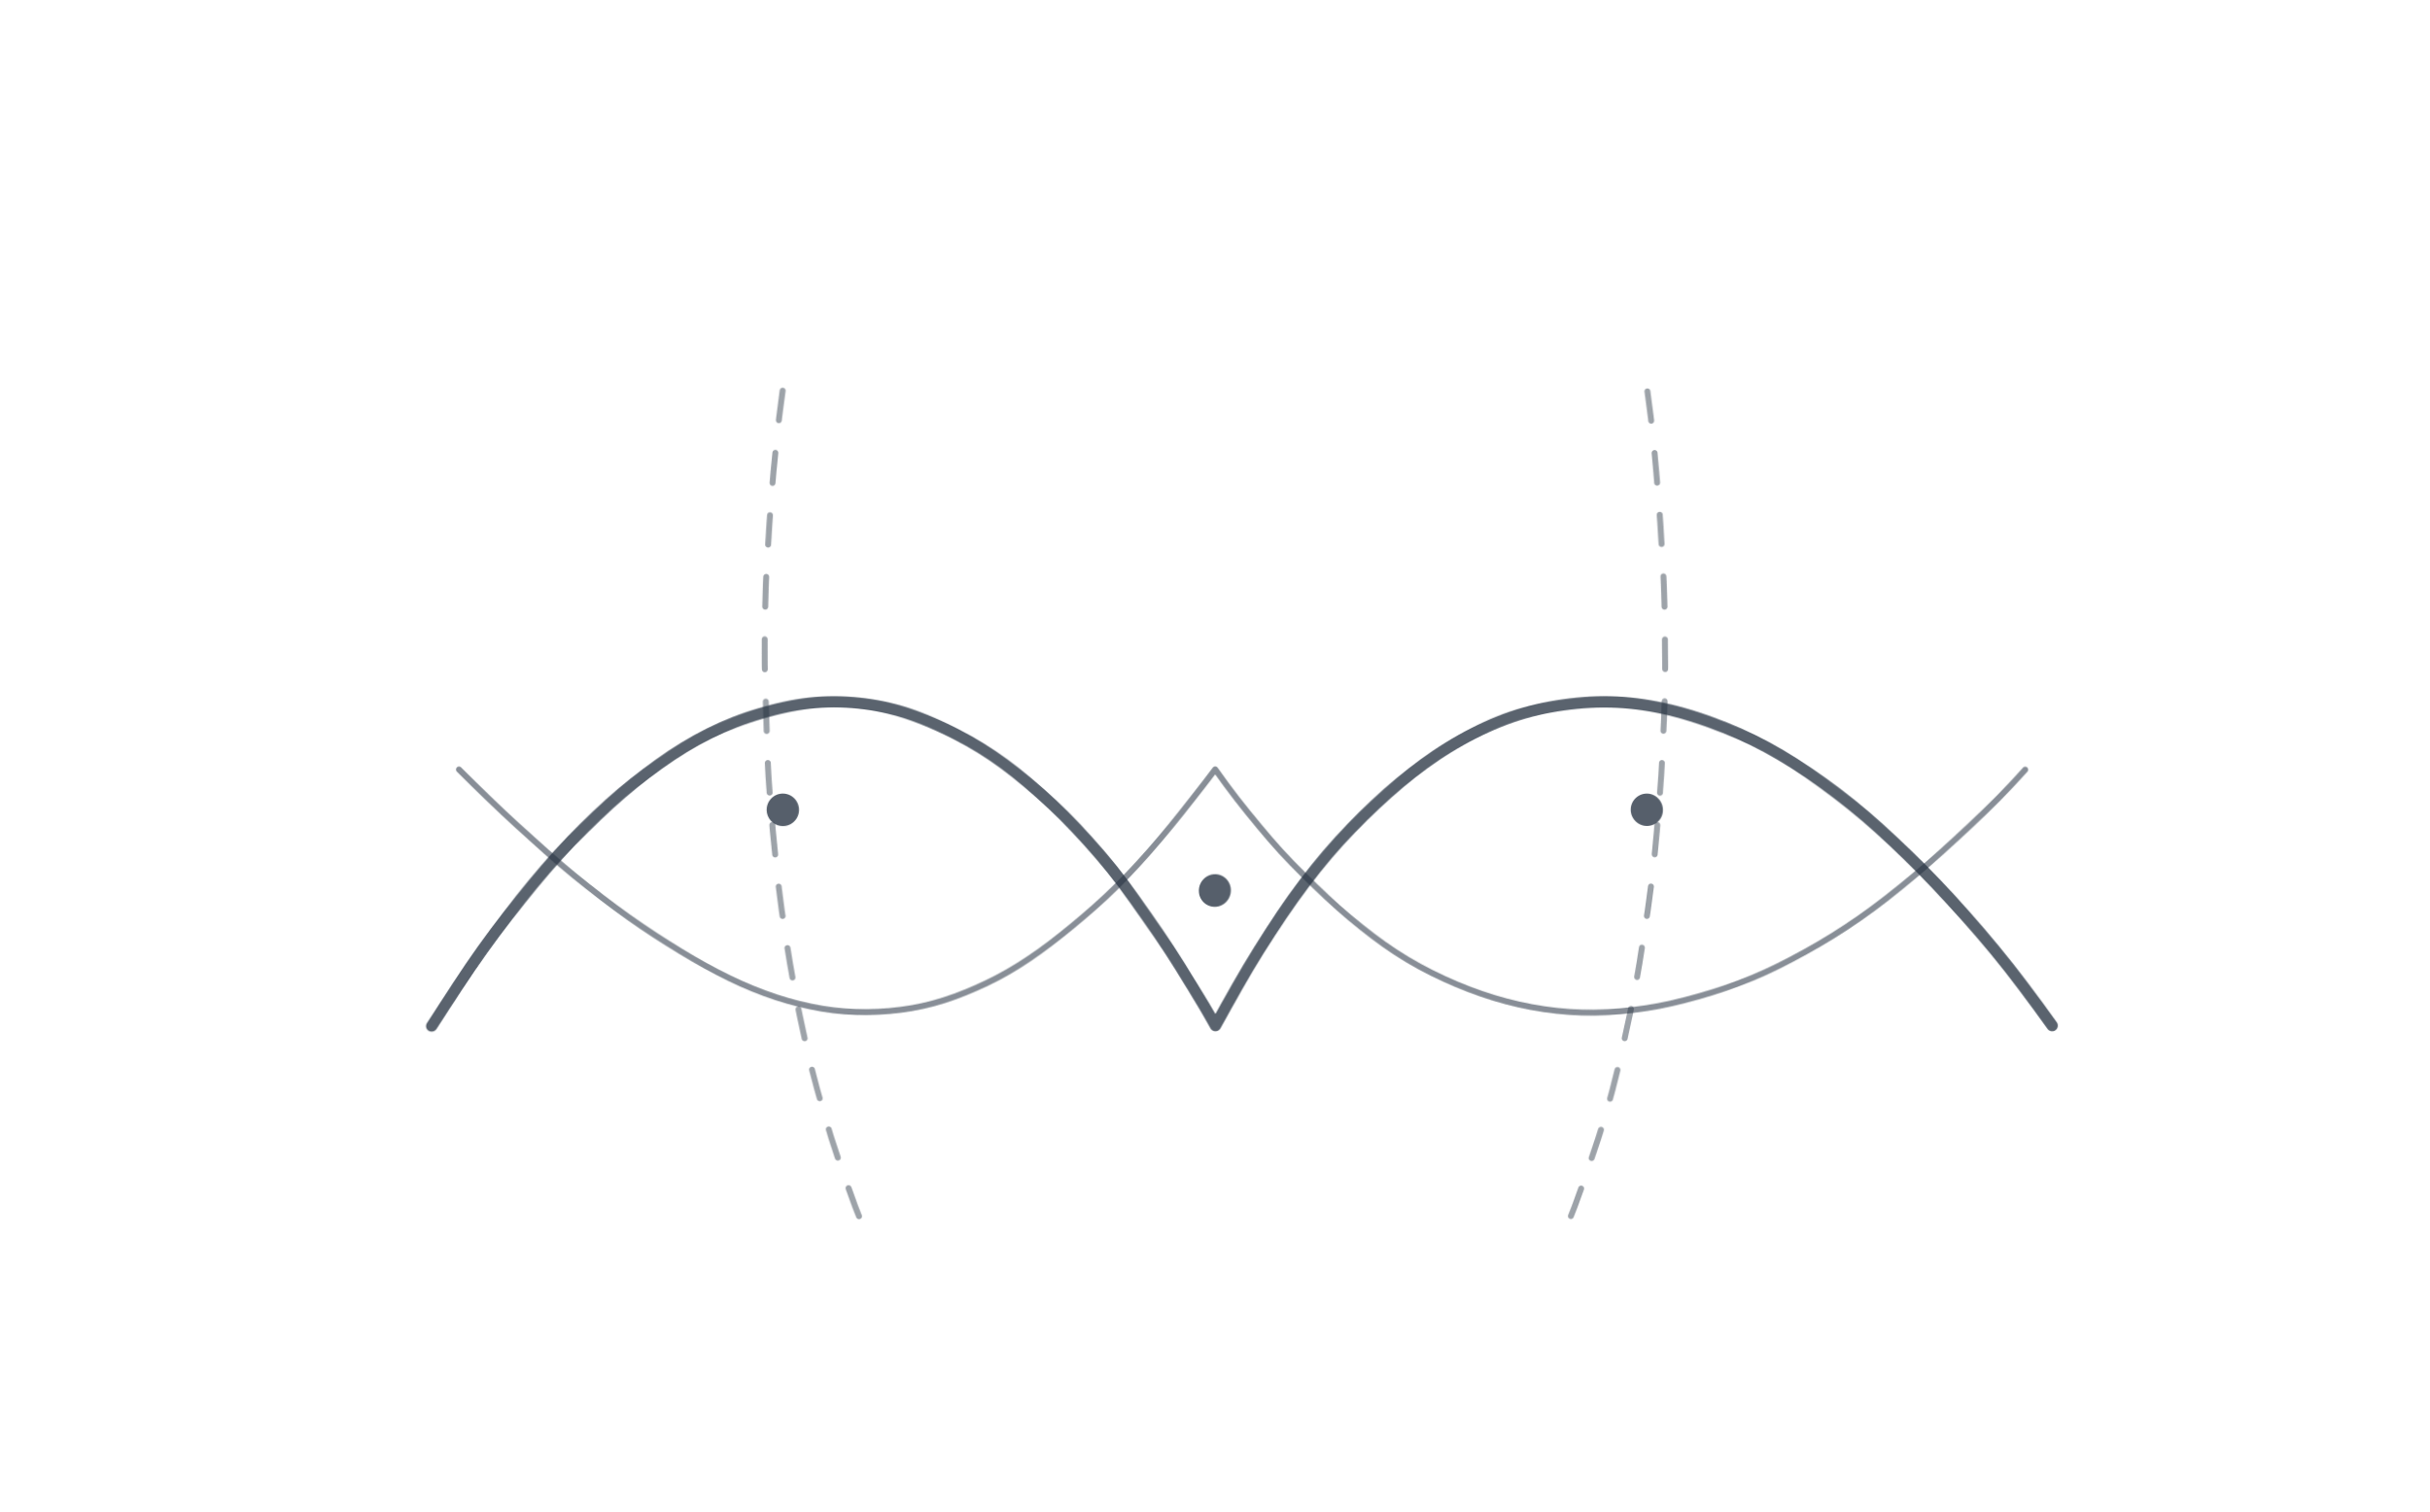
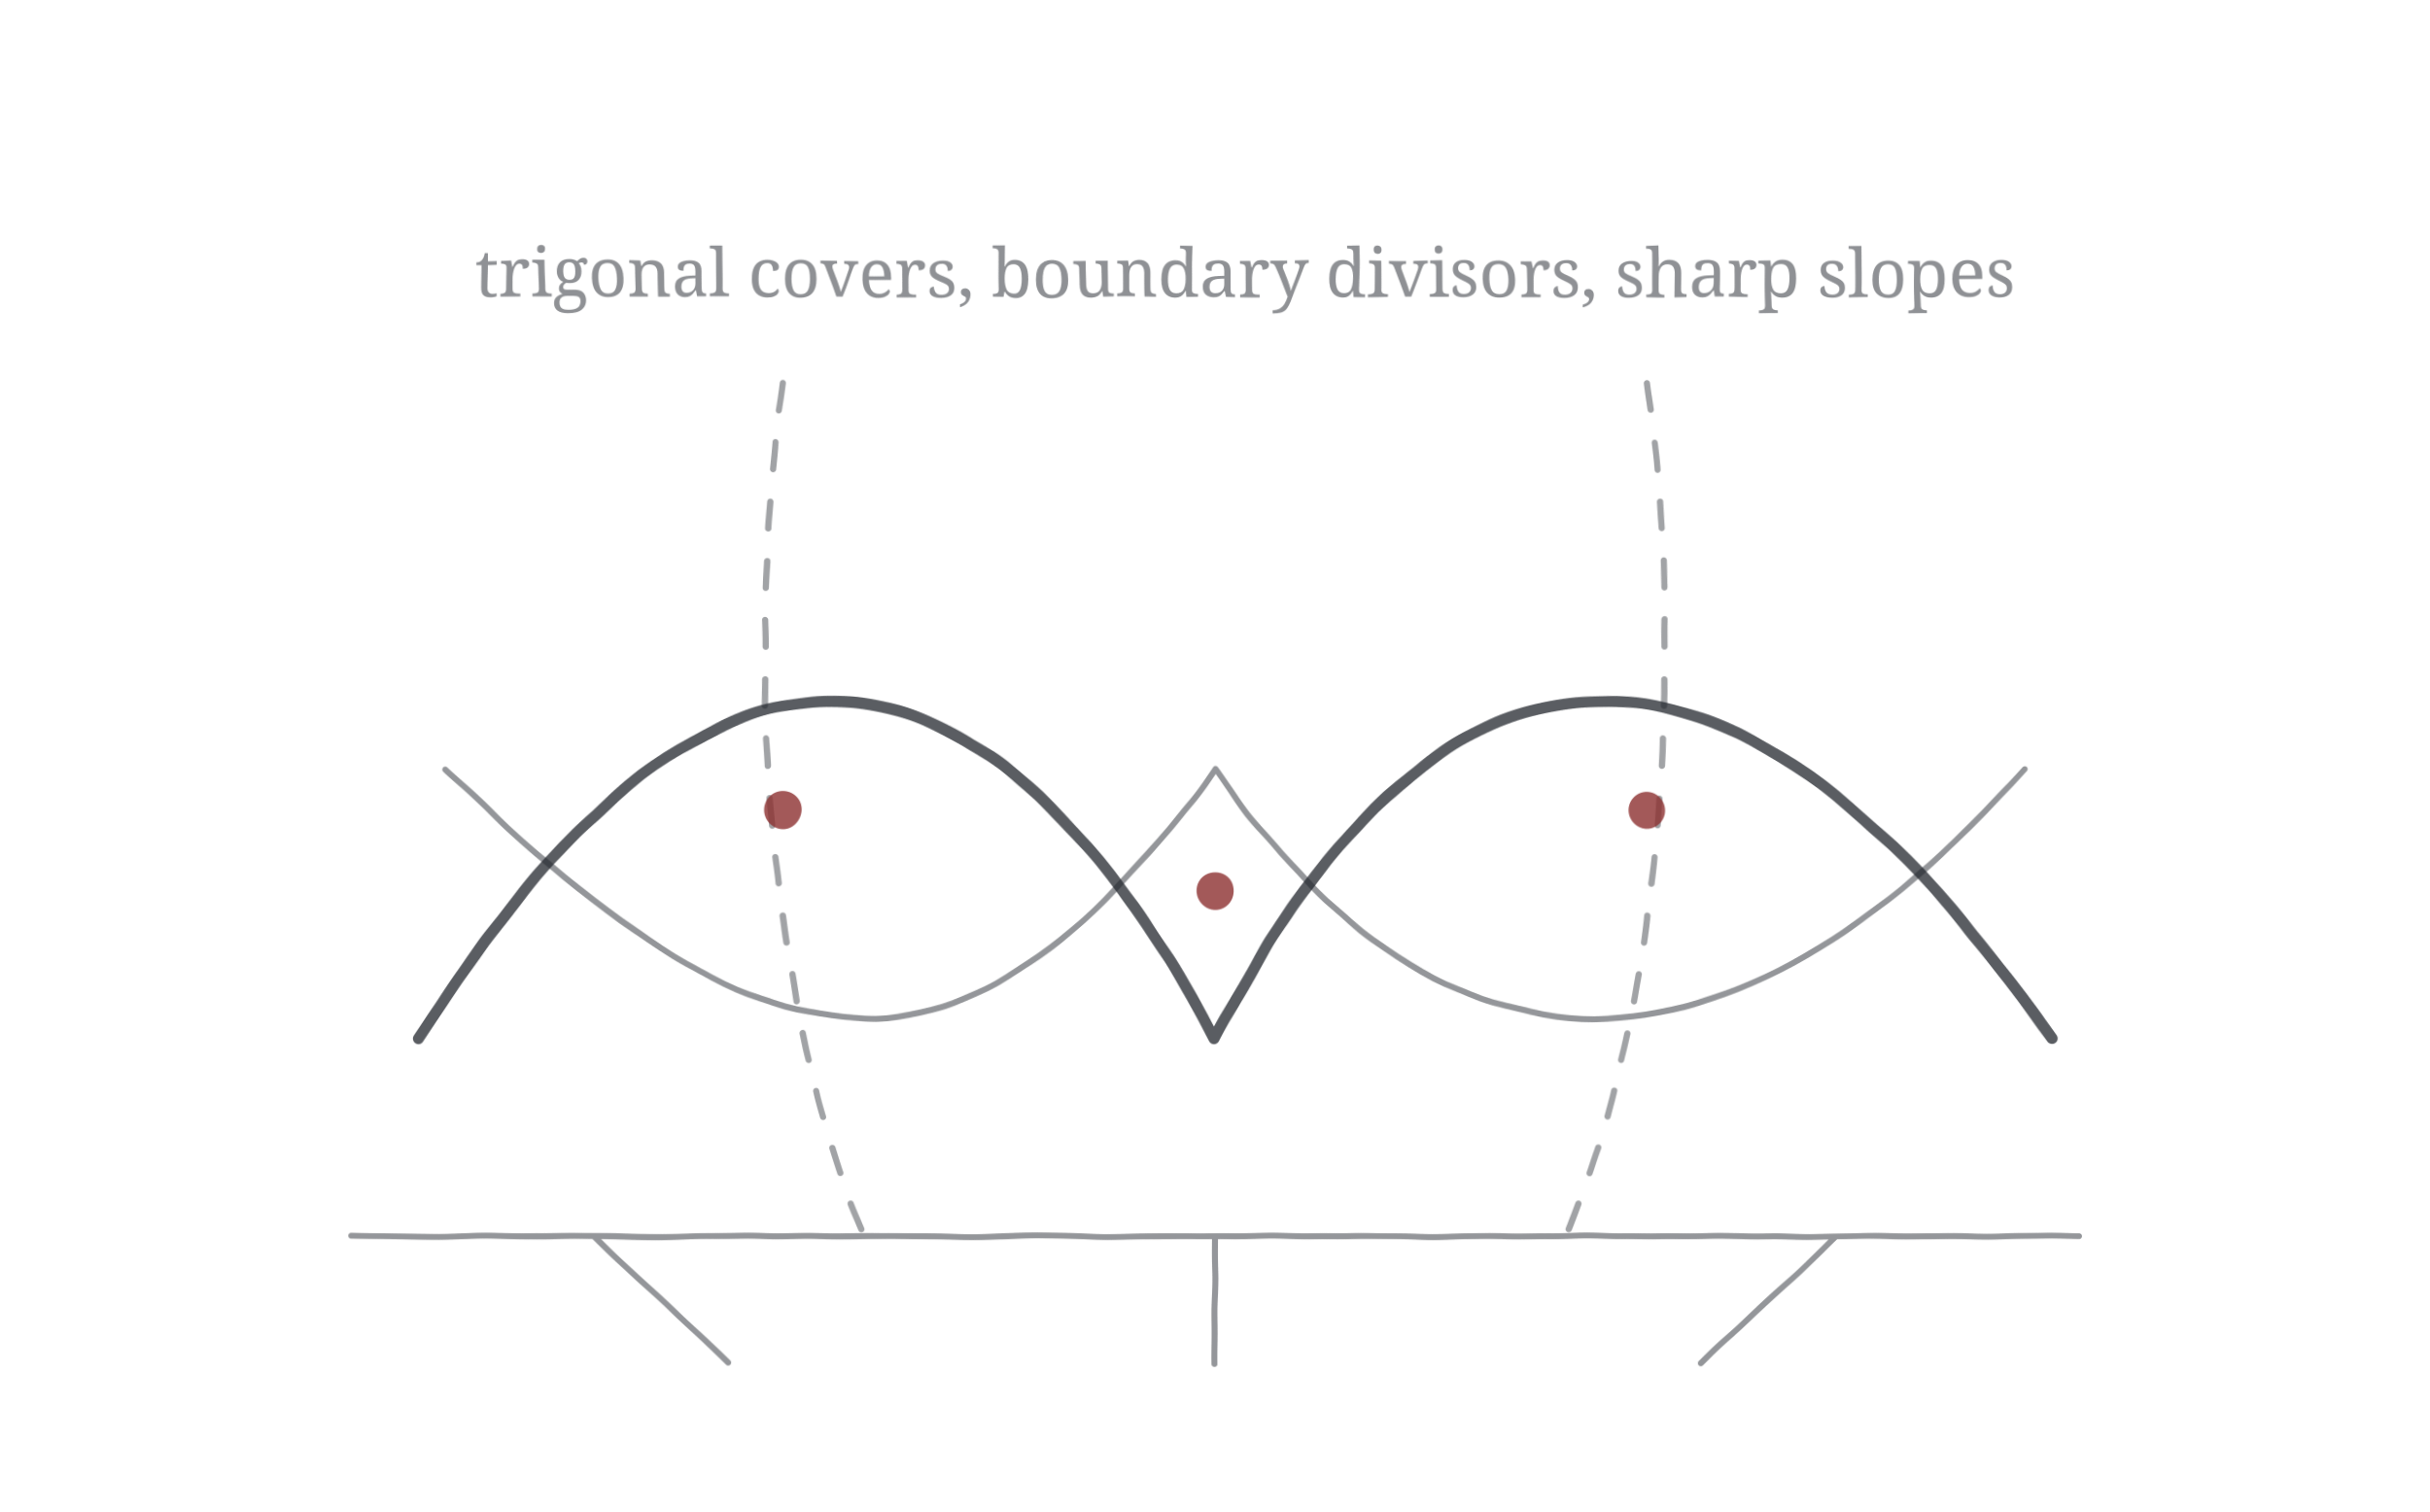
<svg xmlns="http://www.w3.org/2000/svg" viewBox="0 0 900 560" role="img" aria-hidden="true">
  <defs>
-     <filter id="pencil" x="-8%" y="-8%" width="116%" height="116%">
-       <feTurbulence type="fractalNoise" baseFrequency="0.018" numOctaves="2" seed="8" result="noise" />
-       <feDisplacementMap in="SourceGraphic" in2="noise" scale="1.15" xChannelSelector="R" yChannelSelector="G" />
+     <filter id="rough" x="-10%" y="-10%" width="120%" height="120%">
+       <feTurbulence type="fractalNoise" baseFrequency="0.035" numOctaves="2" seed="17" result="noise" />
+       <feDisplacementMap in="SourceGraphic" in2="noise" scale="1.35" xChannelSelector="R" yChannelSelector="G" />
    </filter>
    <style>
-     .line{fill:none;stroke:#263241;stroke-width:4.2;stroke-linecap:round;stroke-linejoin:round;filter:url(#pencil);opacity:.76}
-     .thin{fill:none;stroke:#263241;stroke-width:2.2;stroke-linecap:round;stroke-linejoin:round;filter:url(#pencil);opacity:.55}
-     .dash{fill:none;stroke:#263241;stroke-width:2.2;stroke-linecap:round;stroke-linejoin:round;stroke-dasharray:11 12;filter:url(#pencil);opacity:.45}
-     .mark{fill:#263241;opacity:.78;filter:url(#pencil)}
-     .accent{fill:#8b2f2f;opacity:.8;filter:url(#pencil)}
+     .p{fill:none;stroke:#20242b;stroke-width:4.1;stroke-linecap:round;stroke-linejoin:round;filter:url(#rough);opacity:.74}
+     .q{fill:none;stroke:#20242b;stroke-width:2.2;stroke-linecap:round;stroke-linejoin:round;filter:url(#rough);opacity:.48}
+     .r{fill:none;stroke:#20242b;stroke-width:1.45;stroke-linecap:round;stroke-linejoin:round;filter:url(#rough);opacity:.30}
+     .d{fill:none;stroke:#20242b;stroke-width:2.3;stroke-linecap:round;stroke-linejoin:round;stroke-dasharray:10 12;filter:url(#rough);opacity:.42}
+     .m{fill:#20242b;filter:url(#rough);opacity:.72}
+     .a{fill:#8c2f2f;stroke:#8c2f2f;stroke-width:1.8;filter:url(#rough);opacity:.8}
+     .wash{fill:#20242b;opacity:.045;filter:url(#rough)}
+     .txt{font-family:EB Garamond, Georgia, serif;font-size:35px;fill:#20242b;opacity:.55;filter:url(#rough)}
+     .small{font-family:EB Garamond, Georgia, serif;font-size:25px;fill:#20242b;opacity:.50;filter:url(#rough)}
  </style>
  </defs>
-   <path class="line" d="M160 380 C260 220,360 220,450 380 C535 220,645 220,760 380" />
-   <path class="thin" d="M170 285 C290 405,360 405,450 285 C535 405,640 405,750 285" />
-   <path class="dash" d="M290 145 C275 250,285 370,320 455 M610 145 C625 250,615 370,580 455" />
-   <circle class="mark" cx="290" cy="300" r="6" />
-   <circle class="mark" cx="450" cy="330" r="6" />
-   <circle class="mark" cx="610" cy="300" r="6" />
+   <path class="p" d="M155 385 C260 218 360 218 450 385 C535 218 645 218 760 385" />
+   <path class="q" d="M165 285 C290 408 360 408 450 285 C535 408 640 408 750 285" />
+   <path class="d" d="M290 142 C275 250 285 374 320 458 M610 142 C625 250 615 374 580 458" />
+   <path class="q" d="M130 458 L770 458 M220 458 L270 505 M450 458 L450 505 M680 458 L630 505" />
+   <circle class="a" cx="290" cy="300" r="6" />
+   <circle class="a" cx="450" cy="330" r="6" />
+   <circle class="a" cx="610" cy="300" r="6" />
+   <text class="small" x="176" y="110">trigonal covers, boundary divisors, sharp slopes</text>
</svg>
